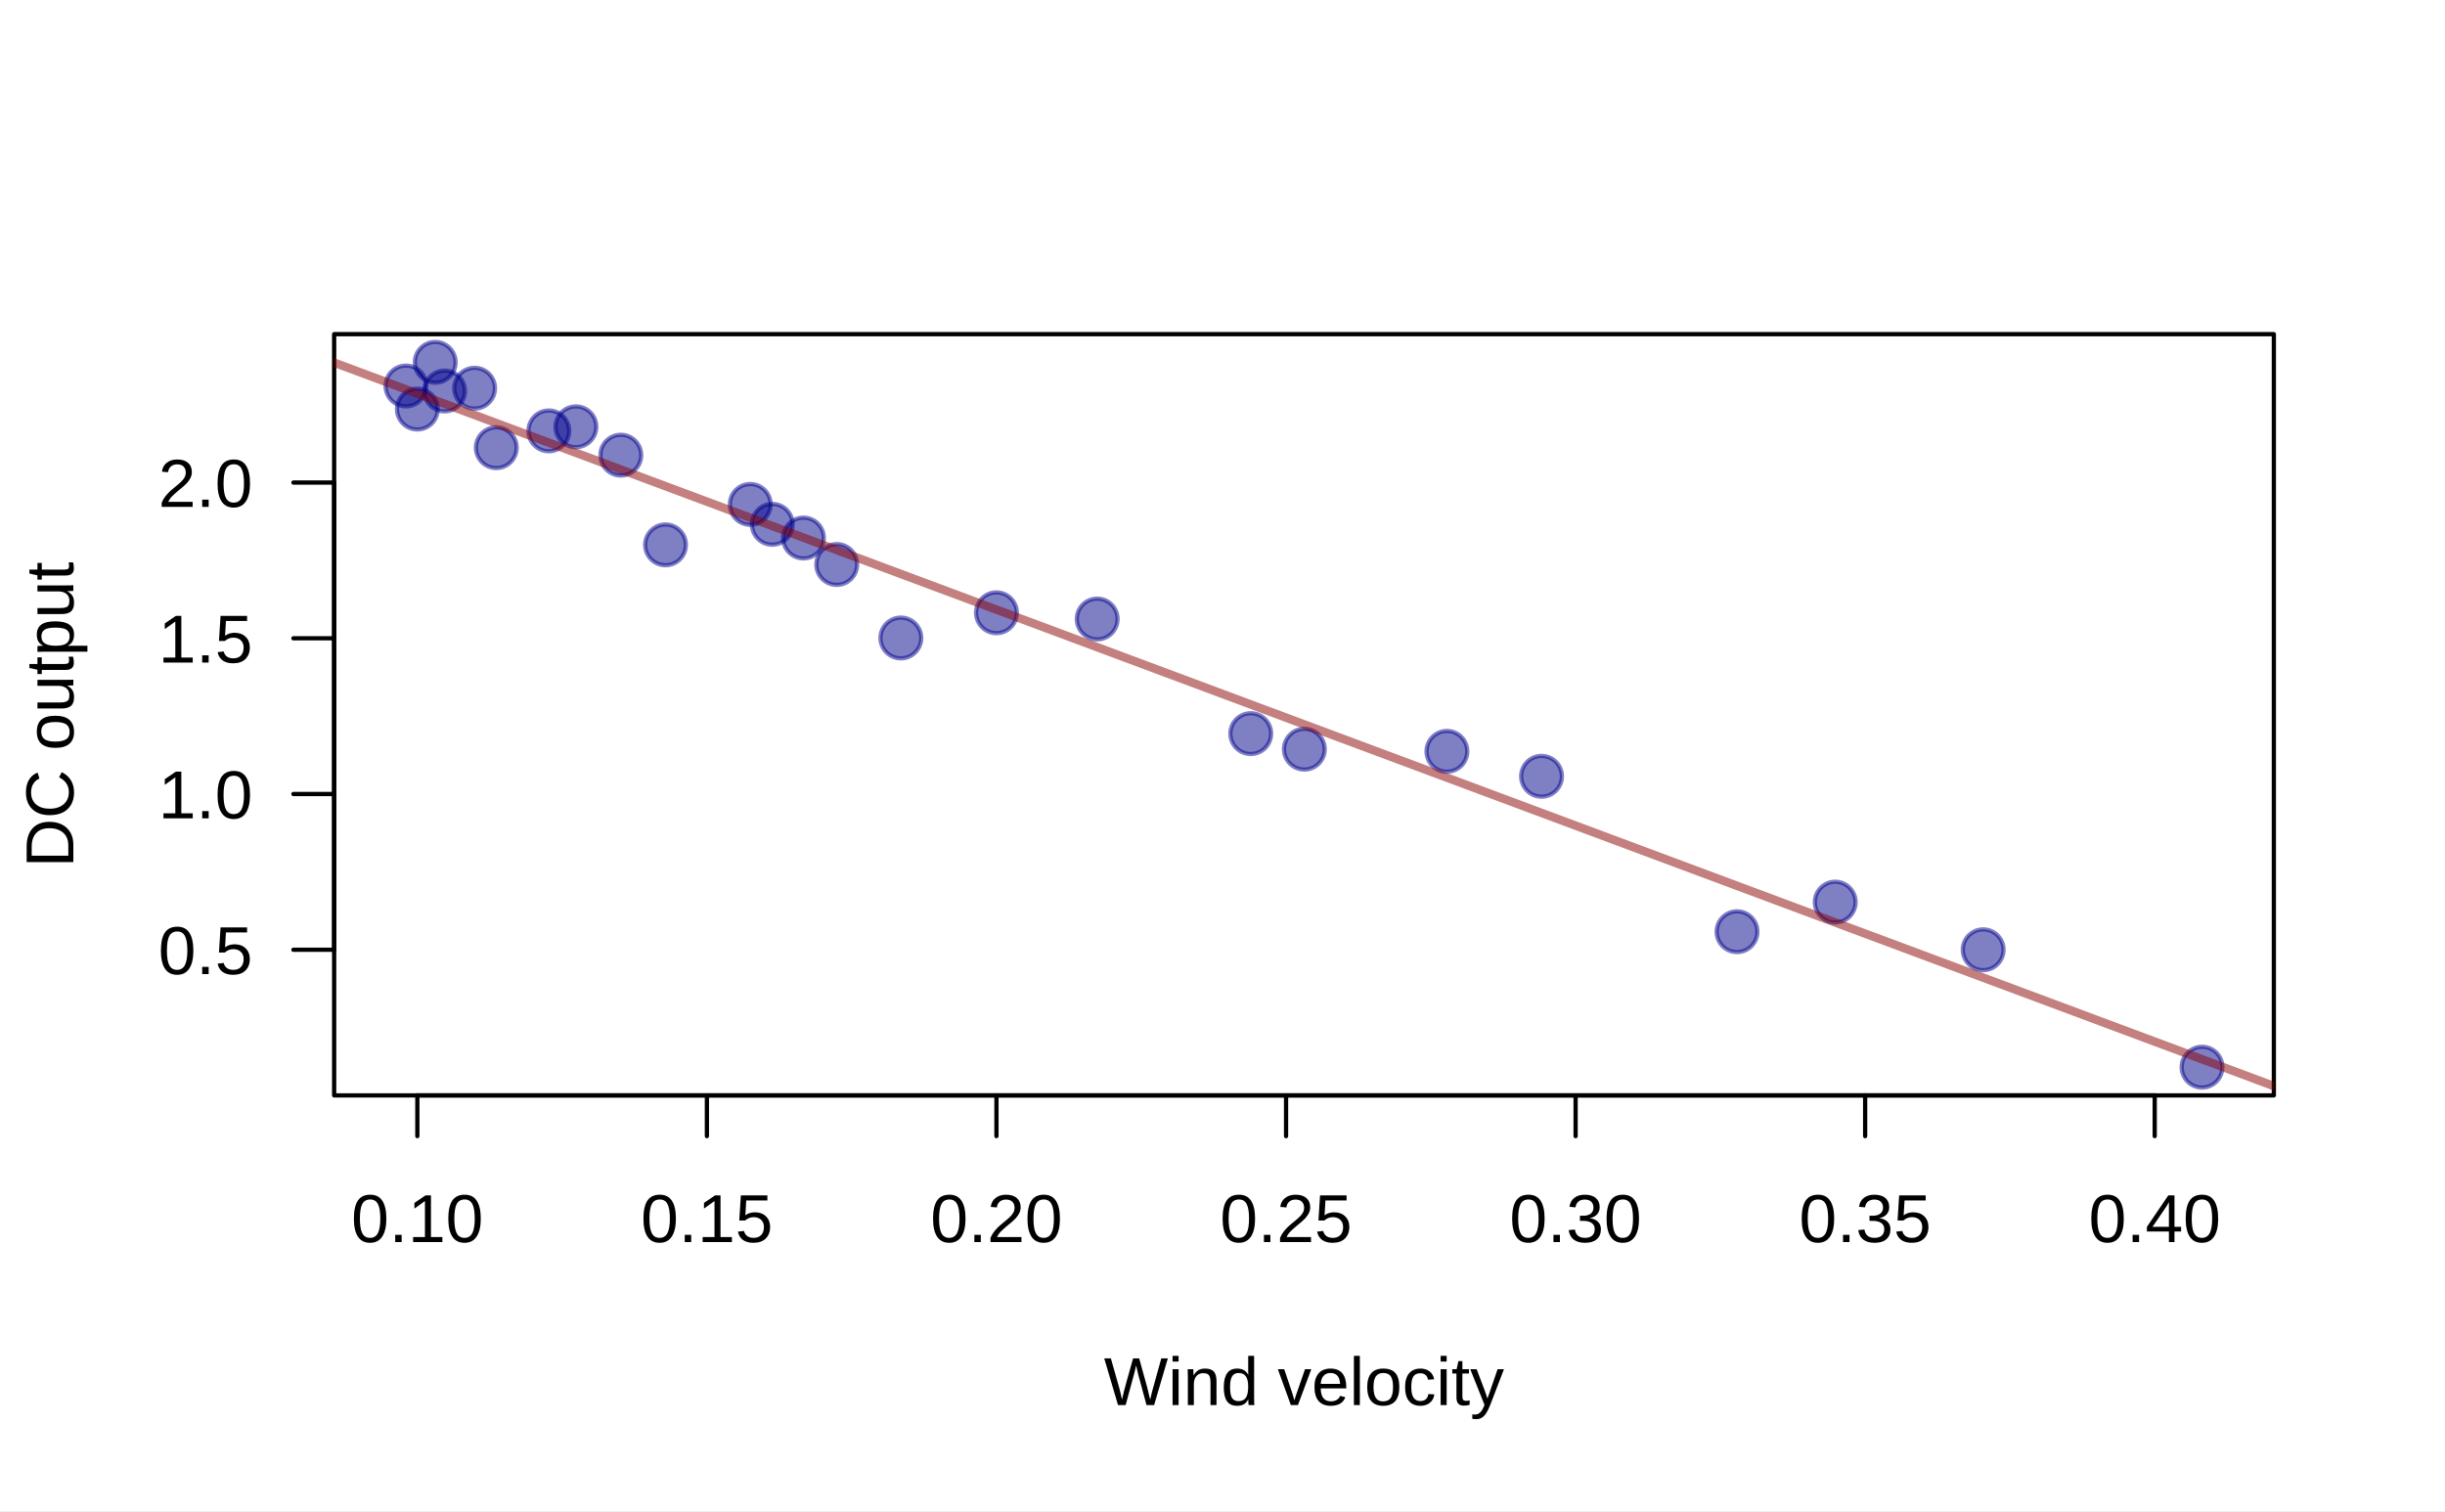
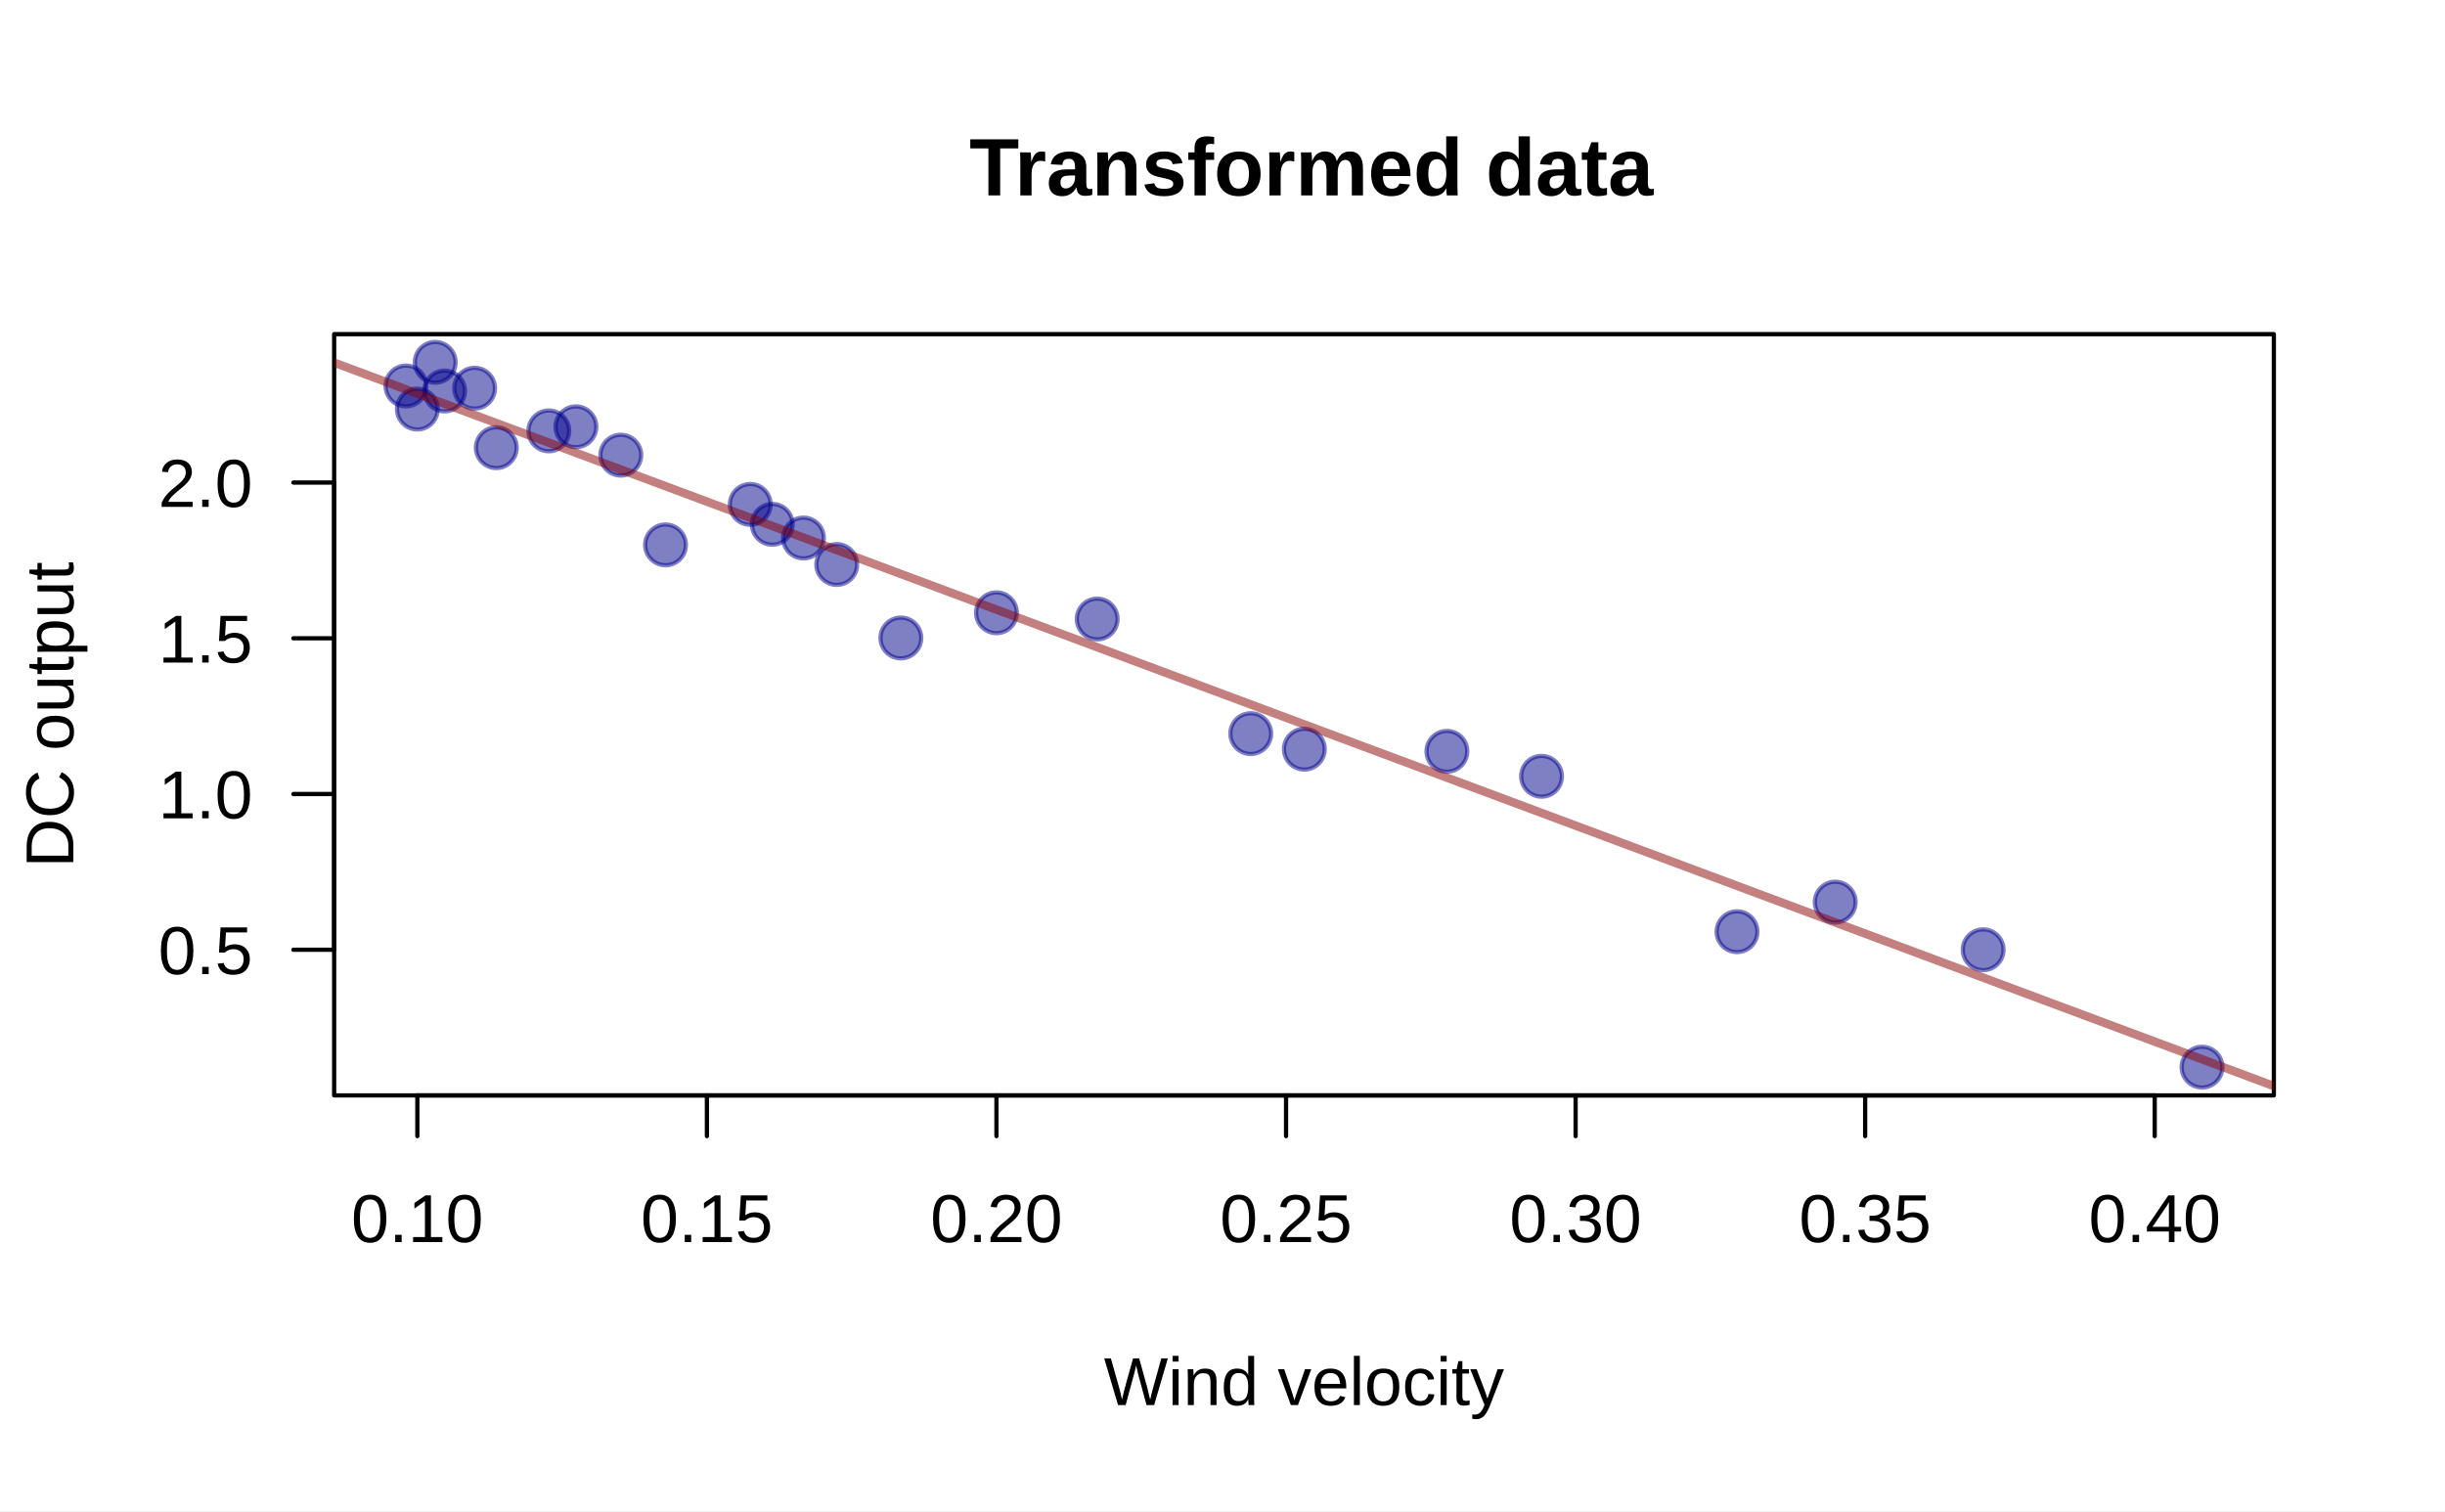
<svg xmlns="http://www.w3.org/2000/svg" viewBox="0 0 432.00 266.98">
  <defs>
    <style type="text/css">
    line, polyline, path, rect, circle {
      fill: none;
      stroke: #000000;
      stroke-linecap: round;
      stroke-linejoin: round;
      stroke-miterlimit: 10.00;
    }
  </style>
  </defs>
  <rect width="100%" height="100%" style="stroke: none; fill: #FFFFFF;" />
  <defs>
    <clipPath id="cpNTkuMDR8NDAxLjc2fDE5My41MzZ8NTkuMDQ=">
      <rect x="59.04" y="59.04" width="342.72" height="134.50" />
    </clipPath>
  </defs>
  <circle cx="176.06" cy="108.27" r="2.70pt" style="stroke-width: 0.75; stroke: #00008B; stroke-opacity: 0.50; fill: #00008B; fill-opacity: 0.50;" clip-path="url(#cpNTkuMDR8NDAxLjc2fDE5My41MzZ8NTkuMDQ=)" />
  <circle cx="141.96" cy="95.06" r="2.70pt" style="stroke-width: 0.75; stroke: #00008B; stroke-opacity: 0.50; fill: #00008B; fill-opacity: 0.50;" clip-path="url(#cpNTkuMDR8NDAxLjc2fDE5My41MzZ8NTkuMDQ=)" />
  <circle cx="272.37" cy="137.16" r="2.70pt" style="stroke-width: 0.75; stroke: #00008B; stroke-opacity: 0.50; fill: #00008B; fill-opacity: 0.50;" clip-path="url(#cpNTkuMDR8NDAxLjc2fDE5My41MzZ8NTkuMDQ=)" />
  <circle cx="350.40" cy="167.81" r="2.70pt" style="stroke-width: 0.75; stroke: #00008B; stroke-opacity: 0.50; fill: #00008B; fill-opacity: 0.50;" clip-path="url(#cpNTkuMDR8NDAxLjc2fDE5My41MzZ8NTkuMDQ=)" />
  <circle cx="73.74" cy="72.28" r="2.70pt" style="stroke-width: 0.75; stroke: #00008B; stroke-opacity: 0.50; fill: #00008B; fill-opacity: 0.50;" clip-path="url(#cpNTkuMDR8NDAxLjc2fDE5My41MzZ8NTkuMDQ=)" />
  <circle cx="76.90" cy="64.02" r="2.70pt" style="stroke-width: 0.75; stroke: #00008B; stroke-opacity: 0.50; fill: #00008B; fill-opacity: 0.50;" clip-path="url(#cpNTkuMDR8NDAxLjc2fDE5My41MzZ8NTkuMDQ=)" />
  <circle cx="78.56" cy="69.08" r="2.70pt" style="stroke-width: 0.75; stroke: #00008B; stroke-opacity: 0.50; fill: #00008B; fill-opacity: 0.50;" clip-path="url(#cpNTkuMDR8NDAxLjc2fDE5My41MzZ8NTkuMDQ=)" />
  <circle cx="306.91" cy="164.62" r="2.70pt" style="stroke-width: 0.75; stroke: #00008B; stroke-opacity: 0.50; fill: #00008B; fill-opacity: 0.50;" clip-path="url(#cpNTkuMDR8NDAxLjc2fDE5My41MzZ8NTkuMDQ=)" />
  <circle cx="96.97" cy="76.13" r="2.70pt" style="stroke-width: 0.75; stroke: #00008B; stroke-opacity: 0.50; fill: #00008B; fill-opacity: 0.50;" clip-path="url(#cpNTkuMDR8NDAxLjc2fDE5My41MzZ8NTkuMDQ=)" />
  <circle cx="136.45" cy="92.64" r="2.70pt" style="stroke-width: 0.75; stroke: #00008B; stroke-opacity: 0.50; fill: #00008B; fill-opacity: 0.50;" clip-path="url(#cpNTkuMDR8NDAxLjc2fDE5My41MzZ8NTkuMDQ=)" />
  <circle cx="324.26" cy="159.39" r="2.70pt" style="stroke-width: 0.75; stroke: #00008B; stroke-opacity: 0.50; fill: #00008B; fill-opacity: 0.50;" clip-path="url(#cpNTkuMDR8NDAxLjc2fDE5My41MzZ8NTkuMDQ=)" />
  <circle cx="132.56" cy="89.12" r="2.70pt" style="stroke-width: 0.75; stroke: #00008B; stroke-opacity: 0.50; fill: #00008B; fill-opacity: 0.50;" clip-path="url(#cpNTkuMDR8NDAxLjc2fDE5My41MzZ8NTkuMDQ=)" />
  <circle cx="193.86" cy="109.37" r="2.70pt" style="stroke-width: 0.75; stroke: #00008B; stroke-opacity: 0.50; fill: #00008B; fill-opacity: 0.50;" clip-path="url(#cpNTkuMDR8NDAxLjc2fDE5My41MzZ8NTkuMDQ=)" />
  <circle cx="147.84" cy="99.74" r="2.70pt" style="stroke-width: 0.75; stroke: #00008B; stroke-opacity: 0.50; fill: #00008B; fill-opacity: 0.50;" clip-path="url(#cpNTkuMDR8NDAxLjc2fDE5My41MzZ8NTkuMDQ=)" />
  <circle cx="109.69" cy="80.42" r="2.70pt" style="stroke-width: 0.75; stroke: #00008B; stroke-opacity: 0.50; fill: #00008B; fill-opacity: 0.50;" clip-path="url(#cpNTkuMDR8NDAxLjc2fDE5My41MzZ8NTkuMDQ=)" />
  <circle cx="255.65" cy="132.75" r="2.70pt" style="stroke-width: 0.75; stroke: #00008B; stroke-opacity: 0.50; fill: #00008B; fill-opacity: 0.50;" clip-path="url(#cpNTkuMDR8NDAxLjc2fDE5My41MzZ8NTkuMDQ=)" />
  <circle cx="101.76" cy="75.41" r="2.70pt" style="stroke-width: 0.75; stroke: #00008B; stroke-opacity: 0.50; fill: #00008B; fill-opacity: 0.50;" clip-path="url(#cpNTkuMDR8NDAxLjc2fDE5My41MzZ8NTkuMDQ=)" />
  <circle cx="87.69" cy="79.10" r="2.70pt" style="stroke-width: 0.75; stroke: #00008B; stroke-opacity: 0.50; fill: #00008B; fill-opacity: 0.50;" clip-path="url(#cpNTkuMDR8NDAxLjc2fDE5My41MzZ8NTkuMDQ=)" />
  <circle cx="117.59" cy="96.27" r="2.70pt" style="stroke-width: 0.75; stroke: #00008B; stroke-opacity: 0.50; fill: #00008B; fill-opacity: 0.50;" clip-path="url(#cpNTkuMDR8NDAxLjc2fDE5My41MzZ8NTkuMDQ=)" />
  <circle cx="159.17" cy="112.72" r="2.70pt" style="stroke-width: 0.75; stroke: #00008B; stroke-opacity: 0.50; fill: #00008B; fill-opacity: 0.50;" clip-path="url(#cpNTkuMDR8NDAxLjc2fDE5My41MzZ8NTkuMDQ=)" />
  <circle cx="83.86" cy="68.59" r="2.70pt" style="stroke-width: 0.75; stroke: #00008B; stroke-opacity: 0.50; fill: #00008B; fill-opacity: 0.50;" clip-path="url(#cpNTkuMDR8NDAxLjc2fDE5My41MzZ8NTkuMDQ=)" />
  <circle cx="71.73" cy="68.20" r="2.70pt" style="stroke-width: 0.75; stroke: #00008B; stroke-opacity: 0.50; fill: #00008B; fill-opacity: 0.50;" clip-path="url(#cpNTkuMDR8NDAxLjc2fDE5My41MzZ8NTkuMDQ=)" />
  <circle cx="220.99" cy="129.62" r="2.70pt" style="stroke-width: 0.75; stroke: #00008B; stroke-opacity: 0.50; fill: #00008B; fill-opacity: 0.50;" clip-path="url(#cpNTkuMDR8NDAxLjc2fDE5My41MzZ8NTkuMDQ=)" />
  <circle cx="230.46" cy="132.37" r="2.70pt" style="stroke-width: 0.75; stroke: #00008B; stroke-opacity: 0.50; fill: #00008B; fill-opacity: 0.50;" clip-path="url(#cpNTkuMDR8NDAxLjc2fDE5My41MzZ8NTkuMDQ=)" />
  <circle cx="389.07" cy="188.55" r="2.70pt" style="stroke-width: 0.75; stroke: #00008B; stroke-opacity: 0.50; fill: #00008B; fill-opacity: 0.50;" clip-path="url(#cpNTkuMDR8NDAxLjc2fDE5My41MzZ8NTkuMDQ=)" />
  <defs>
    <clipPath id="cpMHw0MzJ8MjY2Ljk3Nnww">
      <rect x="0.00" y="0.00" width="432.00" height="266.98" />
    </clipPath>
  </defs>
  <line x1="73.74" y1="193.54" x2="380.71" y2="193.54" style="stroke-width: 0.75;" clip-path="url(#cpMHw0MzJ8MjY2Ljk3Nnww)" />
  <line x1="73.74" y1="193.54" x2="73.74" y2="200.74" style="stroke-width: 0.75;" clip-path="url(#cpMHw0MzJ8MjY2Ljk3Nnww)" />
  <line x1="124.90" y1="193.54" x2="124.90" y2="200.74" style="stroke-width: 0.75;" clip-path="url(#cpMHw0MzJ8MjY2Ljk3Nnww)" />
  <line x1="176.06" y1="193.54" x2="176.06" y2="200.74" style="stroke-width: 0.75;" clip-path="url(#cpMHw0MzJ8MjY2Ljk3Nnww)" />
  <line x1="227.23" y1="193.54" x2="227.23" y2="200.74" style="stroke-width: 0.75;" clip-path="url(#cpMHw0MzJ8MjY2Ljk3Nnww)" />
  <line x1="278.39" y1="193.54" x2="278.39" y2="200.74" style="stroke-width: 0.75;" clip-path="url(#cpMHw0MzJ8MjY2Ljk3Nnww)" />
  <line x1="329.55" y1="193.54" x2="329.55" y2="200.74" style="stroke-width: 0.75;" clip-path="url(#cpMHw0MzJ8MjY2Ljk3Nnww)" />
  <line x1="380.71" y1="193.54" x2="380.71" y2="200.74" style="stroke-width: 0.75;" clip-path="url(#cpMHw0MzJ8MjY2Ljk3Nnww)" />
  <g clip-path="url(#cpMHw0MzJ8MjY2Ljk3Nnww)">
    <text x="62.06" y="219.46" style="font-size: 12.00px; font-family: Arial;" textLength="23.36px" lengthAdjust="spacingAndGlyphs">0.10</text>
  </g>
  <g clip-path="url(#cpMHw0MzJ8MjY2Ljk3Nnww)">
    <text x="113.22" y="219.46" style="font-size: 12.00px; font-family: Arial;" textLength="23.36px" lengthAdjust="spacingAndGlyphs">0.15</text>
  </g>
  <g clip-path="url(#cpMHw0MzJ8MjY2Ljk3Nnww)">
    <text x="164.39" y="219.46" style="font-size: 12.00px; font-family: Arial;" textLength="23.36px" lengthAdjust="spacingAndGlyphs">0.20</text>
  </g>
  <g clip-path="url(#cpMHw0MzJ8MjY2Ljk3Nnww)">
    <text x="215.55" y="219.46" style="font-size: 12.00px; font-family: Arial;" textLength="23.36px" lengthAdjust="spacingAndGlyphs">0.25</text>
  </g>
  <g clip-path="url(#cpMHw0MzJ8MjY2Ljk3Nnww)">
    <text x="266.71" y="219.46" style="font-size: 12.00px; font-family: Arial;" textLength="23.36px" lengthAdjust="spacingAndGlyphs">0.30</text>
  </g>
  <g clip-path="url(#cpMHw0MzJ8MjY2Ljk3Nnww)">
    <text x="317.87" y="219.46" style="font-size: 12.00px; font-family: Arial;" textLength="23.36px" lengthAdjust="spacingAndGlyphs">0.35</text>
  </g>
  <g clip-path="url(#cpMHw0MzJ8MjY2Ljk3Nnww)">
    <text x="369.04" y="219.46" style="font-size: 12.00px; font-family: Arial;" textLength="23.36px" lengthAdjust="spacingAndGlyphs">0.40</text>
  </g>
  <line x1="59.04" y1="167.81" x2="59.04" y2="85.26" style="stroke-width: 0.75;" clip-path="url(#cpMHw0MzJ8MjY2Ljk3Nnww)" />
  <line x1="59.04" y1="167.81" x2="51.84" y2="167.81" style="stroke-width: 0.75;" clip-path="url(#cpMHw0MzJ8MjY2Ljk3Nnww)" />
  <line x1="59.04" y1="140.29" x2="51.84" y2="140.29" style="stroke-width: 0.75;" clip-path="url(#cpMHw0MzJ8MjY2Ljk3Nnww)" />
  <line x1="59.04" y1="112.78" x2="51.84" y2="112.78" style="stroke-width: 0.75;" clip-path="url(#cpMHw0MzJ8MjY2Ljk3Nnww)" />
  <line x1="59.04" y1="85.26" x2="51.84" y2="85.26" style="stroke-width: 0.75;" clip-path="url(#cpMHw0MzJ8MjY2Ljk3Nnww)" />
  <g clip-path="url(#cpMHw0MzJ8MjY2Ljk3Nnww)">
    <text x="27.96" y="172.11" style="font-size: 12.00px; font-family: Arial;" textLength="16.68px" lengthAdjust="spacingAndGlyphs">0.5</text>
  </g>
  <g clip-path="url(#cpMHw0MzJ8MjY2Ljk3Nnww)">
    <text x="27.96" y="144.59" style="font-size: 12.00px; font-family: Arial;" textLength="16.68px" lengthAdjust="spacingAndGlyphs">1.0</text>
  </g>
  <g clip-path="url(#cpMHw0MzJ8MjY2Ljk3Nnww)">
    <text x="27.96" y="117.07" style="font-size: 12.00px; font-family: Arial;" textLength="16.68px" lengthAdjust="spacingAndGlyphs">1.5</text>
  </g>
  <g clip-path="url(#cpMHw0MzJ8MjY2Ljk3Nnww)">
    <text x="27.96" y="89.56" style="font-size: 12.00px; font-family: Arial;" textLength="16.68px" lengthAdjust="spacingAndGlyphs">2.0</text>
  </g>
  <polyline points="59.04,193.54 401.76,193.54 401.76,59.04 59.04,59.04 59.04,193.54 " style="stroke-width: 0.75;" clip-path="url(#cpMHw0MzJ8MjY2Ljk3Nnww)" />
  <g clip-path="url(#cpMHw0MzJ8MjY2Ljk3Nnww)">
+     <text x="171.28" y="34.53" style="font-size: 14.40px; font-weight: bold; font-family: Arial;" textLength="118.25px" lengthAdjust="spacingAndGlyphs">Transformed data</text>
+   </g>
+   <g clip-path="url(#cpMHw0MzJ8MjY2Ljk3Nnww)">
    <text x="195.06" y="248.26" style="font-size: 12.00px; font-family: Arial;" textLength="70.69px" lengthAdjust="spacingAndGlyphs">Wind velocity</text>
  </g>
  <g clip-path="url(#cpMHw0MzJ8MjY2Ljk3Nnww)">
    <text transform="translate(12.96,153.30) rotate(-90)" style="font-size: 12.00px; font-family: Arial;" textLength="54.03px" lengthAdjust="spacingAndGlyphs">DC output</text>
  </g>
  <defs>
    <clipPath id="cpNTkuMDR8NDAxLjc2fDE5My41MzZ8NTkuMDQ=">
      <rect x="59.04" y="59.04" width="342.72" height="134.50" />
    </clipPath>
  </defs>
  <line x1="59.04" y1="64.07" x2="401.76" y2="191.89" style="stroke-width: 1.50; stroke: #8B0000; stroke-opacity: 0.50;" clip-path="url(#cpNTkuMDR8NDAxLjc2fDE5My41MzZ8NTkuMDQ=)" />
</svg>
